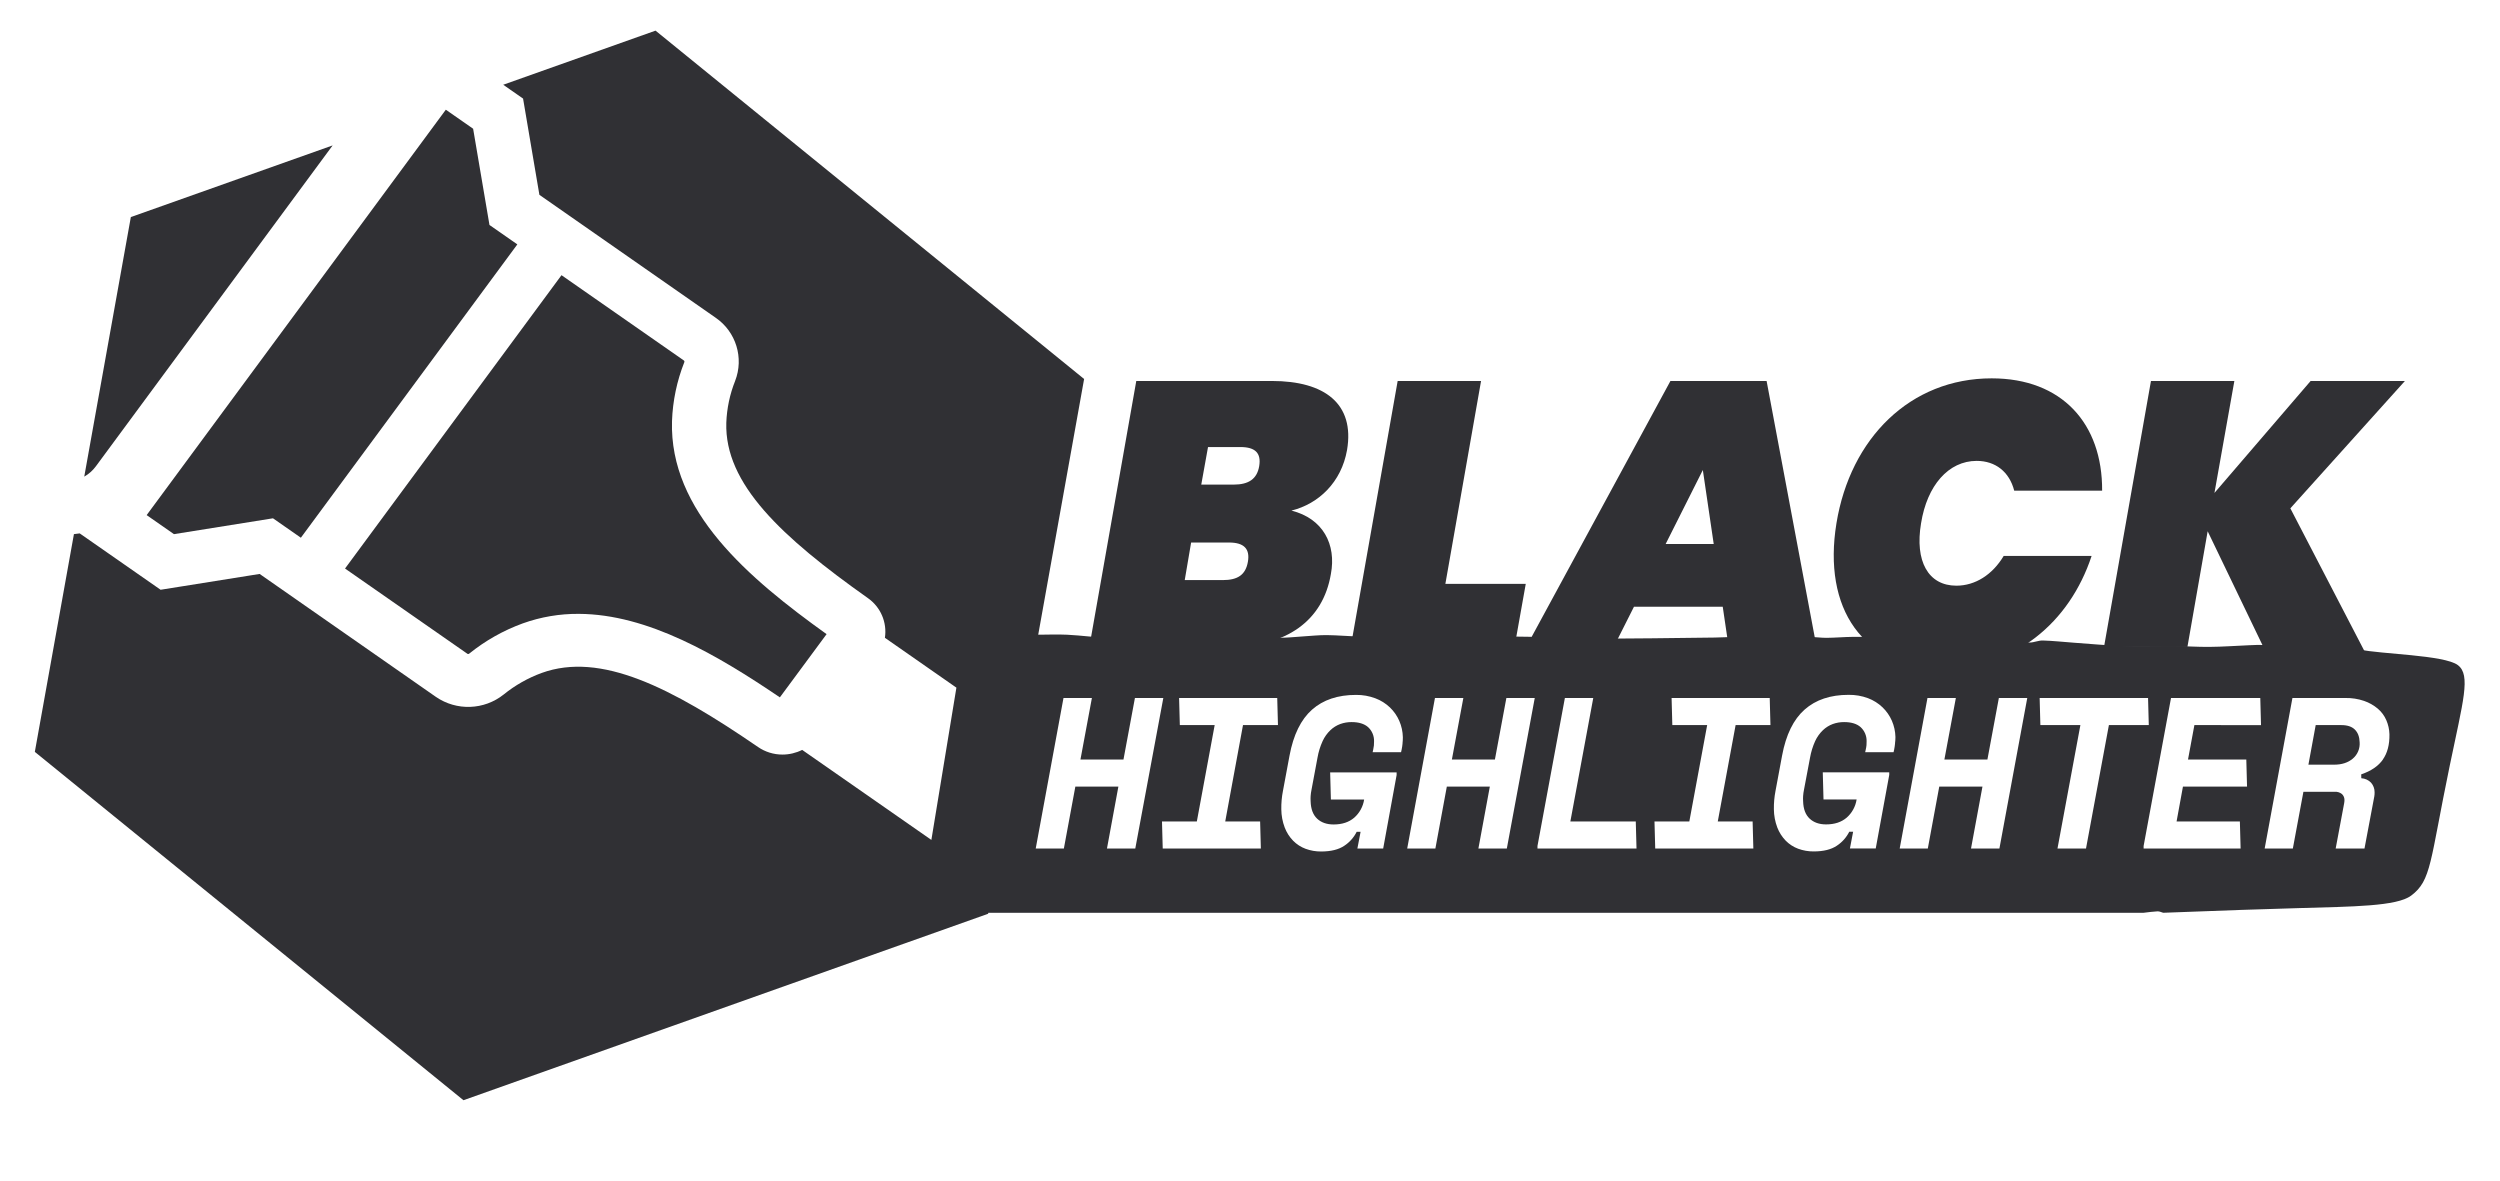
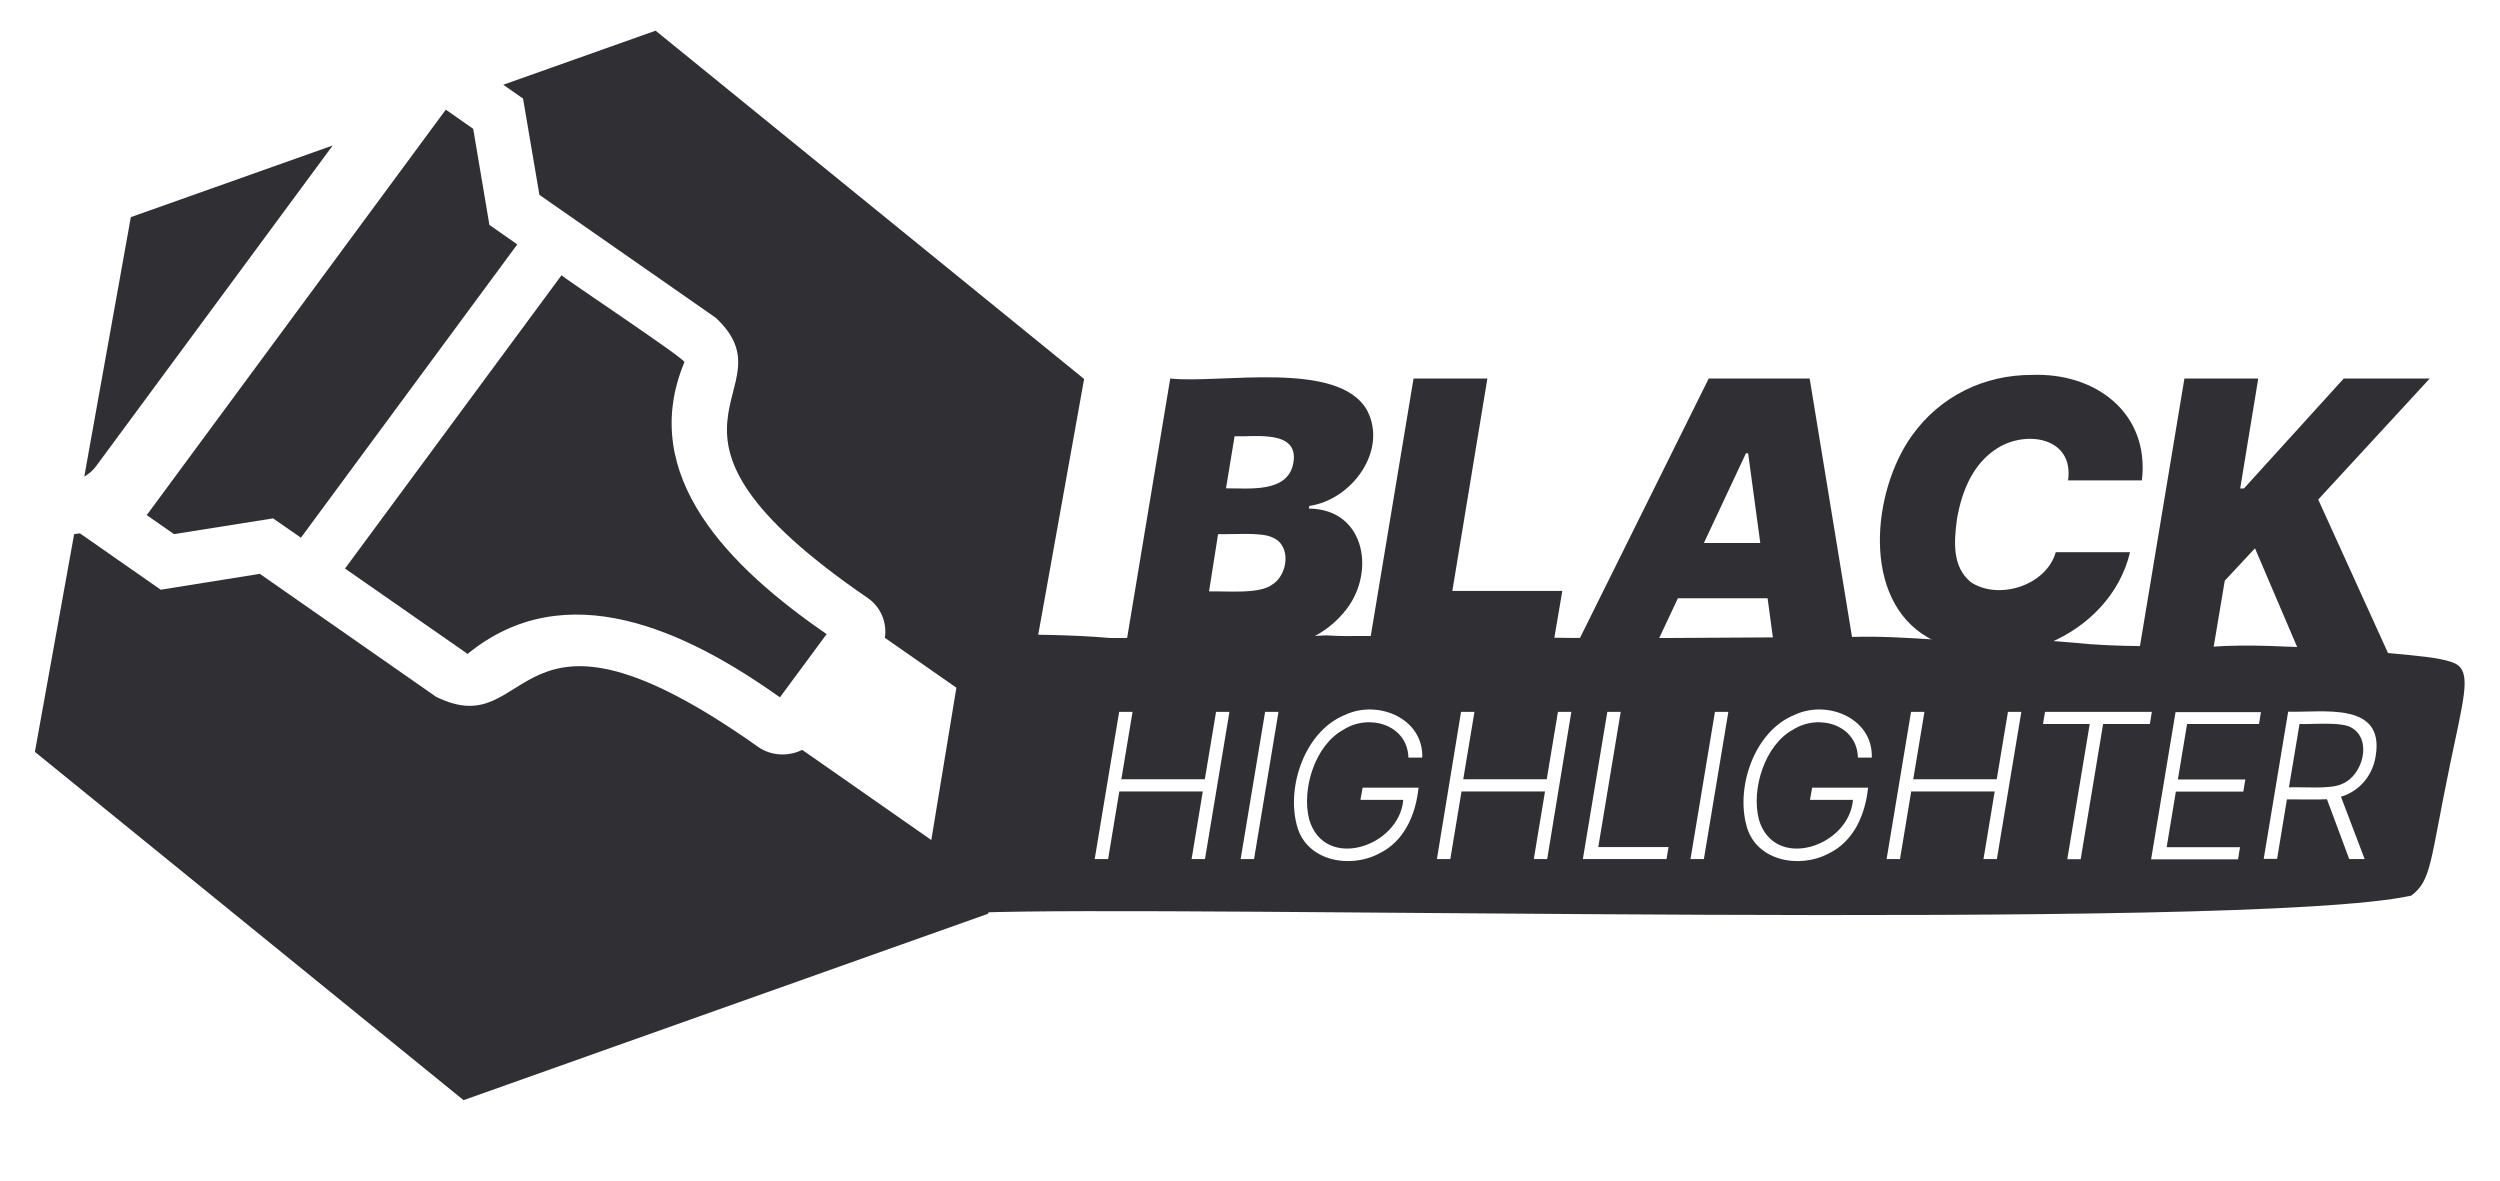
- <svg xmlns="http://www.w3.org/2000/svg" id="e3aed506-2c24-4ea3-adbd-50280746778a" data-name="Layer 1" viewBox="0 0 1605 758">
-   <path d="M788.82,415.35H699.34l30.15-170.76h87.06c34,0,53.3,14.71,48.24,44.38-3.62,20.5-18.09,34.49-35.7,38.83,20.26,5.06,28.95,21.71,25.33,40.76C849.35,398.46,826,415.35,788.82,415.35Zm.24-67.05H764.7l-4.1,24.12H785c9.64,0,14.71-3.38,16.16-11.82C802.56,352.4,798.7,348.3,789.06,348.3ZM796.29,287H775.55l-4.34,24.12H792c9.65,0,15-3.62,16.4-11.82C809.8,290.9,805.94,287,796.29,287Z" fill="#303034" />
-   <path d="M950.84,244.59,927.93,374.83h51.61l-7.23,40.52H867.15L897.3,244.59Z" fill="#303034" />
-   <path d="M1106,389.54H1049l-13,25.81h-56.2l92.62-170.76h61.74l32.07,170.76h-56.43Zm-12.78-87.79-23.88,47.51h30.87Z" fill="#303034" />
-   <path d="M1278.66,242.9c45.1,0,71.15,29,70.91,72.12h-56.44c-3.13-12.15-12.06-19.13-24.11-19.13-18.09,0-31.84,15.77-35.7,40.06-4.1,24.3,4.58,40.06,22.67,40.06,12.06,0,23.16-7,30.39-19.12h56.44C1328.59,400.05,1293.13,429,1248,429c-52.33,0-77.9-38.51-69-93.05S1226.33,242.9,1278.66,242.9Z" fill="#303034" />
-   <path d="M1417.32,341.06l-13,74.29h-53.55l30.15-170.76h53.54l-12.78,71.87,61.74-71.87h60.54l-73.56,81.76,48.27,93H1455Z" fill="#303034" />
-   <path d="M1572.67,491.86c8.71-42.1,13.75-58.44,5.27-64.86-8.65-6.56-50.16-7.05-62.94-10a94.41,94.41,0,0,0-10-1c-3.84-1-5.6.55-9.45.18-5.24-.51-10.5,0-15.74-.28-9-.46-17.89-1.26-26.83-1.78-3-.18-6,0-9,.12-8.47.35-17,1-25.43,1.06-7.55.09-15.1-.48-22.64-.53-10.86-.07-21.71.39-32.56,0s-21.44-1.4-32.16-2.17c-6.56-.48-13.11-1.2-19.67-1.4-2.77-.08-5.55,1.25-8.32,1.31a71.92,71.92,0,0,1-9.45-.9c-.39,0-.77-.44-1.15-.41-5.07.36-10.14.94-15.21,1.11-3.37.11-6.73-.4-10.1-.54-10.89-.45-21.78-.74-32.67-1.32-4.27-.22-8.54-1.05-12.81-1.59a12.52,12.52,0,0,0-1.62,0c-10.17,0-20.34-.1-30.51,0-5.71.06-11.42.58-17.14.63-3.69,0-7.38-.59-11.08-.56-5.25,0-10.5.7-15.75.57-5.54-.13-11.08-1.31-16.62-1.27-9.44.06-18.88.95-28.31,1.08-26.62.36-53.24.69-79.86.68-13.08,0-26.15-.9-39.23-1.18-11.64-.24-23.28-.07-34.91-.29-9.64-.19-19.29-1-28.93-.91-5.78,0-11.55,1.66-17.33,1.66s-11.64-1.35-17.47-1.62c-3.4-.16-6.8,1-10.2.95-7-.09-14-.79-21-.86-4.95-.05-9.9.5-14.85.8-5.46.33-10.91,1-16.36.89-4.84-.11-9.67-1.6-14.5-1.64-12.2-.1-24.39.25-36.59.49-5.25.1-10.49.43-15.73.55-13.58.29-27.16.85-40.73.66-9.33-.13-18.65-1.55-28-2-6.79-.34-13.58.06-20.38-.05-8.83-.14-17.67-.37-26.5-.59L625.57,586h750.66c3-.33,5.93-.79,8.9-.92,1.22-.06,2.44.59,3.65.92,37.48-1.47,67.37-2.44,87.16-3,34.5-1,62.81-1.1,72-8C1561.06,565.16,1559.93,553.44,1572.67,491.86Zm-862,52.91L718,505H690.37L683,544.77H664.93l17.83-96.66H701l-7.35,39.5h27.62l7.35-39.5h18.23l-18,96.66ZM809,527.37l.47,17.4h-63l-.47-17.4h22.37l11.45-61.86H757.45l-.47-17.4h63l.47,17.4H798L786.6,527.37Zm91.44-50.05a39.09,39.09,0,0,1-.59,3.93l-.37,1.66H881.23l.37-1.66a20.47,20.47,0,0,0,.54-5.38,11.89,11.89,0,0,0-3.83-9.05c-2.46-2.16-6-3.24-10.59-3.24a21.13,21.13,0,0,0-7.28,1.24,18.48,18.48,0,0,0-6.31,3.94,22.9,22.9,0,0,0-5,7,43.25,43.25,0,0,0-3.3,10.7L842,506.94a31.84,31.84,0,0,0-.58,4.14c-.06,1.11-.08,2.21,0,3.31.14,5,1.53,8.7,4.17,11.19s6.18,3.73,10.6,3.73q8.14,0,13.21-4.35a19.43,19.43,0,0,0,6.38-11.67H854.43l-.47-17.4h42.67l0,1.66L888,544.77H871.44L873.5,534H871a23.07,23.07,0,0,1-8,9q-5.43,3.65-14.81,3.66a28.22,28.22,0,0,1-10-1.73,21.93,21.93,0,0,1-8-5.18,24.88,24.88,0,0,1-5.41-8.49,33.88,33.88,0,0,1-2.18-11.67,56.27,56.27,0,0,1,1.06-11.87l4.22-22.65q3.74-20,14.46-29.48t28.26-9.46A34.18,34.18,0,0,1,883,448.32a27.47,27.47,0,0,1,9.35,5.87,26.85,26.85,0,0,1,6,8.63,27.8,27.8,0,0,1,2.28,10.43A31.73,31.73,0,0,1,900.41,477.32Zm66.94,67.45H949.13L956.47,505H928.86l-7.35,39.77H903.42l17.82-96.66h18.23l-7.36,39.5h27.62l7.36-39.5h18.22Zm19.68,0,0-1.65,17.59-95h18.22l-14.7,79.26h42l.47,17.4Zm138.12-17.4.47,17.4h-63l-.47-17.4h22.37L1096,465.51h-22.37l-.47-17.4h63l.47,17.4h-22.37l-11.45,61.86Zm91.44-50.05a39.22,39.22,0,0,1-.58,3.93l-.37,1.66h-18.23l.37-1.66a21.48,21.48,0,0,0,.48-2.9c.06-.82.09-1.65.07-2.48a11.93,11.93,0,0,0-3.84-9.05q-3.67-3.24-10.58-3.24a21.14,21.14,0,0,0-7.29,1.24,18.57,18.57,0,0,0-6.31,3.94,23.24,23.24,0,0,0-5,7,44.11,44.11,0,0,0-3.3,10.7l-3.86,20.44a30.19,30.19,0,0,0-.58,4.14c-.07,1.11-.08,2.21,0,3.31.13,5,1.52,8.7,4.17,11.19s6.17,3.73,10.59,3.73q8.14,0,13.21-4.35a19.38,19.38,0,0,0,6.38-11.67h-21.26l-.47-17.4h42.67l0,1.66-8.67,47.22h-16.57l2.06-10.77h-2.48a23,23,0,0,1-8,9q-5.42,3.65-14.81,3.66a28.26,28.26,0,0,1-10-1.73,21.93,21.93,0,0,1-8-5.18,25.18,25.18,0,0,1-5.41-8.49,34.11,34.11,0,0,1-2.18-11.67,57.63,57.63,0,0,1,1.06-11.87l4.22-22.65q3.73-20,14.46-29.48t28.26-9.46a34.24,34.24,0,0,1,12.42,2.14,27.42,27.42,0,0,1,9.34,5.87,27,27,0,0,1,6,8.63,27.8,27.8,0,0,1,2.28,10.43A31.8,31.8,0,0,1,1216.59,477.32Zm67,67.45h-18.23l7.35-39.77H1245l-7.35,39.77H1219.6l17.83-96.66h18.23l-7.36,39.5h27.62l7.35-39.5h18.23Zm70.29-79.26-14.7,79.26H1320.9l14.71-79.26h-25.69l-.47-17.4h69.6l.47,17.4Zm54.89,0-4.1,22.1h37.43l.47,17.39h-41.15l-4.09,22.37H1438l.47,17.4h-62.27l0-1.65,17.59-95h57.31l.47,17.4Zm121,22.16q-4.47,6.29-13.9,9.46l.06,2.49a9.43,9.43,0,0,1,6.23,2.83,9.16,9.16,0,0,1,2.3,6.14,13.55,13.55,0,0,1-.2,2.77L1518,544.77h-18.5l5.43-29a12,12,0,0,0,.22-2.2,5.21,5.21,0,0,0-1.62-3.8,6.76,6.76,0,0,0-4.74-1.45h-20L1472,544.77h-18.09l17.83-96.66h34a35.49,35.49,0,0,1,12,1.87,27.51,27.51,0,0,1,8.83,5,20.08,20.08,0,0,1,5.45,7.39,24.18,24.18,0,0,1,2,9Q1534.2,481.39,1529.75,487.67Z" fill="#303034" />
-   <path d="M1503.12,465.51h-16.44L1482,490.92h16.57q7.31,0,11.91-3.87a12.53,12.53,0,0,0,4.41-10.49c-.1-3.5-1.12-6.21-3.05-8.15S1507,465.51,1503.12,465.51Z" fill="#303034" />
-   <polygon points="175.26 332.75 193.16 345.22 332.13 156.9 314.24 144.43 303.75 82.65 286.22 70.43 94.15 330.7 111.69 342.92 175.26 332.75" fill="#303034" />
-   <path d="M300.19,419.81a.9.9,0,0,0,1-.15,120.52,120.52,0,0,1,34.38-19.43,103.78,103.78,0,0,1,36.1-6.13c44.33.22,88.93,26.46,129,53.61l30-40.59c-50.06-35.88-101-79-99.24-136.79a113.63,113.63,0,0,1,7.91-37.83.85.85,0,0,0-.19-1l-78.67-54.83L221.51,365Z" fill="#303034" />
-   <path d="M61.56,299.35l152-206L84,139.36,54.09,306A24.21,24.21,0,0,0,61.56,299.35Z" fill="#303034" />
-   <path d="M323.07,54.41l12.74,8.88,10.48,61.79L459.47,204a34.18,34.18,0,0,1,12.47,40.59,80.47,80.47,0,0,0-5.65,26.81C465.07,310.6,501.75,344.77,557.2,384a26.31,26.31,0,0,1,10.91,25.47l45.9,32-16.07,97.76L515,481.44a28.43,28.43,0,0,1-12.74,3,27.74,27.74,0,0,1-15.6-4.85c-56-38.45-101.06-61.24-138.9-47.56a85.6,85.6,0,0,0-24.37,13.82,36.57,36.57,0,0,1-43.55,1.54L166.69,368.47l-63.58,10.16L51.18,342.44c-1.23.2-2.47.35-3.72.47L22.36,482.7,297.54,706.34l336.84-119.7L696,243.31,420.85,19.67Z" fill="#303034" />
+ <svg xmlns="http://www.w3.org/2000/svg" version="1.2" baseProfile="tiny" id="e3aed506-2c24-4ea3-adbd-50280746778a" x="0px" y="0px" viewBox="0 0 1605 758" overflow="visible" xml:space="preserve">
+   <polygon fill="#303034" points="175.3,332.8 193.2,345.2 332.1,156.9 314.2,144.4 303.8,82.7 286.2,70.4 94.2,330.7 111.7,342.9 " />
+   <path fill="#303034" d="M300.2,419.8c62.7-51.3,139.7-15.4,200.5,27.9l30-40.6c-61.9-42.6-121.8-101.5-91.3-174.6  c1.2-1.7-78.7-54.8-78.9-55.8L221.5,365L300.2,419.8z" />
+   <path fill="#303034" d="M61.6,299.4l152-206L84,139.4L54.1,306C57,304.3,59.6,302.1,61.6,299.4z" />
+   <path fill="#303034" d="M323.1,54.4l12.7,8.9l10.5,61.8L459.5,204c51.4,48-64.1,69.2,97.7,180c8.2,5.7,12.4,15.6,10.9,25.5l45.9,32  l-16.1,97.8L515,481.4c-8.9,4.5-20.1,3.9-28.3-1.9c-160.2-113.4-143-0.5-206.8-32.2c0,0-113.1-78.9-113.1-78.9l-63.6,10.2  l-51.9-36.2c-1.2,0.2-2.5,0.4-3.7,0.5L22.4,482.7l275.2,223.6l336.8-119.7L696,243.3L420.9,19.7L323.1,54.4z" />
+   <g>
+     <path fill="#303034" d="M1577.9,427c-8.7-6.6-50.2-7-62.9-10c-6.8-1.1-12.7-1.4-19.5-0.8c-25.7-0.8-51.3-2.9-77-0.9   c-29.1-0.8-58.4,0.4-87.4-2.7c-6.6-0.5-13.1-1.2-19.7-1.4c-5.9,1-11.8,1.8-17.8,0.4c-34.5,1.9-69.3-3.8-104.1-2.7   c-80.8,0.3-161.9,1.7-242.9-0.3c-15.5-0.8-30.9-1.4-46.3,0.8c-16.2-2.1-32.4-0.3-48.7-1.5c-15.3,0.5-30.5,2.9-45.7,0   c-31-0.3-62,1.9-93.1,1.7c-24.9-2.2-49.9-2.1-74.9-2.6L625.6,586c126.4-5.3,815.8,12.4,922.4-11c13.1-9.8,12-21.6,24.7-83.1   C1581.4,449.8,1586.4,433.4,1577.9,427z M773.6,551.5h-8.6l7.2-43.4h-53.6l-7.2,43.4h-8.6l15.7-94.5h8.6l-7.2,43.3h53.6l7.2-43.3   h8.6L773.6,551.5z M805.1,551.5h-8.6l15.7-94.5h8.6L805.1,551.5z M840.5,526.1c9.8,33.4,57.9,17.6,60.4-12.6h-27.5l1.4-7.8h35.9   c-1.8,17.5-9.3,34.6-25.4,42.3c-18.9,10-46.9,4.7-52.7-18.1c-6.8-25,5.2-60.5,30.8-70.9c21-10,50.5,2,49.7,27.4h-8.9   c-0.6-21.2-25.2-28.4-41.6-18C844.2,478.3,835.5,506.7,840.5,526.1z M993.3,551.5h-8.6l7.2-43.4h-53.6l-7.2,43.4h-8.6L938,457h8.6   l-7.2,43.3h53.6l7.2-43.3h8.6L993.3,551.5z M1069.9,551.5h-53.7l15.7-94.5h8.6l-14.4,86.8h45.1L1069.9,551.5z M1093.9,551.5h-8.6   l15.7-94.5h8.6L1093.9,551.5z M1129.2,526.1c9.8,33.4,57.9,17.6,60.4-12.6H1162l1.4-7.8h35.9c-1.8,17.5-9.3,34.6-25.4,42.3   c-18.9,10-46.9,4.7-52.7-18.1c-6.8-25,5.2-60.5,30.8-70.9c21-10,50.5,2,49.7,27.4h-8.9c-0.6-21.2-25.2-28.4-41.6-18   C1132.9,478.3,1124.2,506.7,1129.2,526.1z M1282,551.5h-8.6l7.2-43.4h-53.6l-7.2,43.4h-8.6l15.7-94.5h8.6l-7.2,43.3h53.6l7.2-43.3   h8.6L1282,551.5z M1350.2,464.8l-14.4,86.8h-8.6l14.4-86.8h-30l1.3-7.8h68.6l-1.3,7.8H1350.2z M1450.3,464.8h-46.2l-5.9,35.6h43.3   l-1.3,7.8h-43.3l-5.9,35.7h47.1l-1.3,7.8H1381l15.7-94.5h54.8L1450.3,464.8z M1525.2,485.3c-1.9,12.4-10.2,22.6-22.3,26.2l15.2,40   h-9.9l-14.3-38.4c-2,0.3-23.2,0.1-25.7,0.1l-6.3,38.2h-8.6l15.7-94.5C1491.1,457.6,1531,450.1,1525.2,485.3z" />
+     <path fill="#303034" d="M1509.9,467.3c-6.2-4.2-26-2.1-33.6-2.5l-6.8,40.7c8.3-0.5,27.3,1.5,34.5-2.4   C1516.8,497.7,1523.1,475.1,1509.9,467.3z" />
+   </g>
+   <g>
+     <path fill="#303034" d="M722.3,417.5l29-174.5c31.8,3.5,108.2-12.2,126.4,20.5c13.4,25.7-9.8,57.4-37.1,61.3l-0.3,1.7   c37.1,0.3,43.4,43,22.1,67.1c-13.9,16.5-35.2,24-57.9,23.9C804.5,417.5,722.3,417.5,722.3,417.5z M776.2,379.7   c10.7-0.4,32.5,2,40.7-4.5c9.9-6.1,12.4-25.1,0.1-30.1c-6.8-3.7-27.1-1.8-35-2.2L776.2,379.7z M787.1,313.5   c14.8-0.1,40.2,3.2,43.3-16.7c3.4-21.1-25-16.2-37.8-16.7L787.1,313.5z" />
+     <path fill="#303034" d="M878.5,417.5l29-174.5h47.4l-22.5,136.4h70.6l-6.5,38.2H878.5z" />
+     <path fill="#303034" d="M1139.3,417.5h51.1L1161.8,243H1097l-86.6,174.5h51.1l15.7-33.4h57.6L1139.3,417.5z M1093.9,348.6l27-57.6   h1.4l7.8,57.6H1093.9z" />
+     <path fill="#303034" d="M1375.1,308.4h-47.4c3.9-27.8-27.2-32.5-45.8-20.4c-15,9.7-22.2,26.4-25.5,45c-2.2,16.3-2.7,31,8.8,40.7   c17.8,11.9,48.5,2.3,54.6-19.2h47.7c-12.8,54.1-82.1,83-129.9,54.7c-42.8-24.7-35.7-93.9-10.1-129.6c18.1-25.3,46.4-39,77-38.9   C1345.4,239.1,1380.2,265.2,1375.1,308.4z" />
+     <path fill="#303034" d="M1373.4,417.5l29-174.5h47.4l-11.6,70.6h2.4l64.1-70.6h55.2l-71.6,77.7l48.5,106.7h-56.9l-32.2-75.4   l-19.4,20.8l-7.5,44.7H1373.4z" />
+   </g>
</svg>
